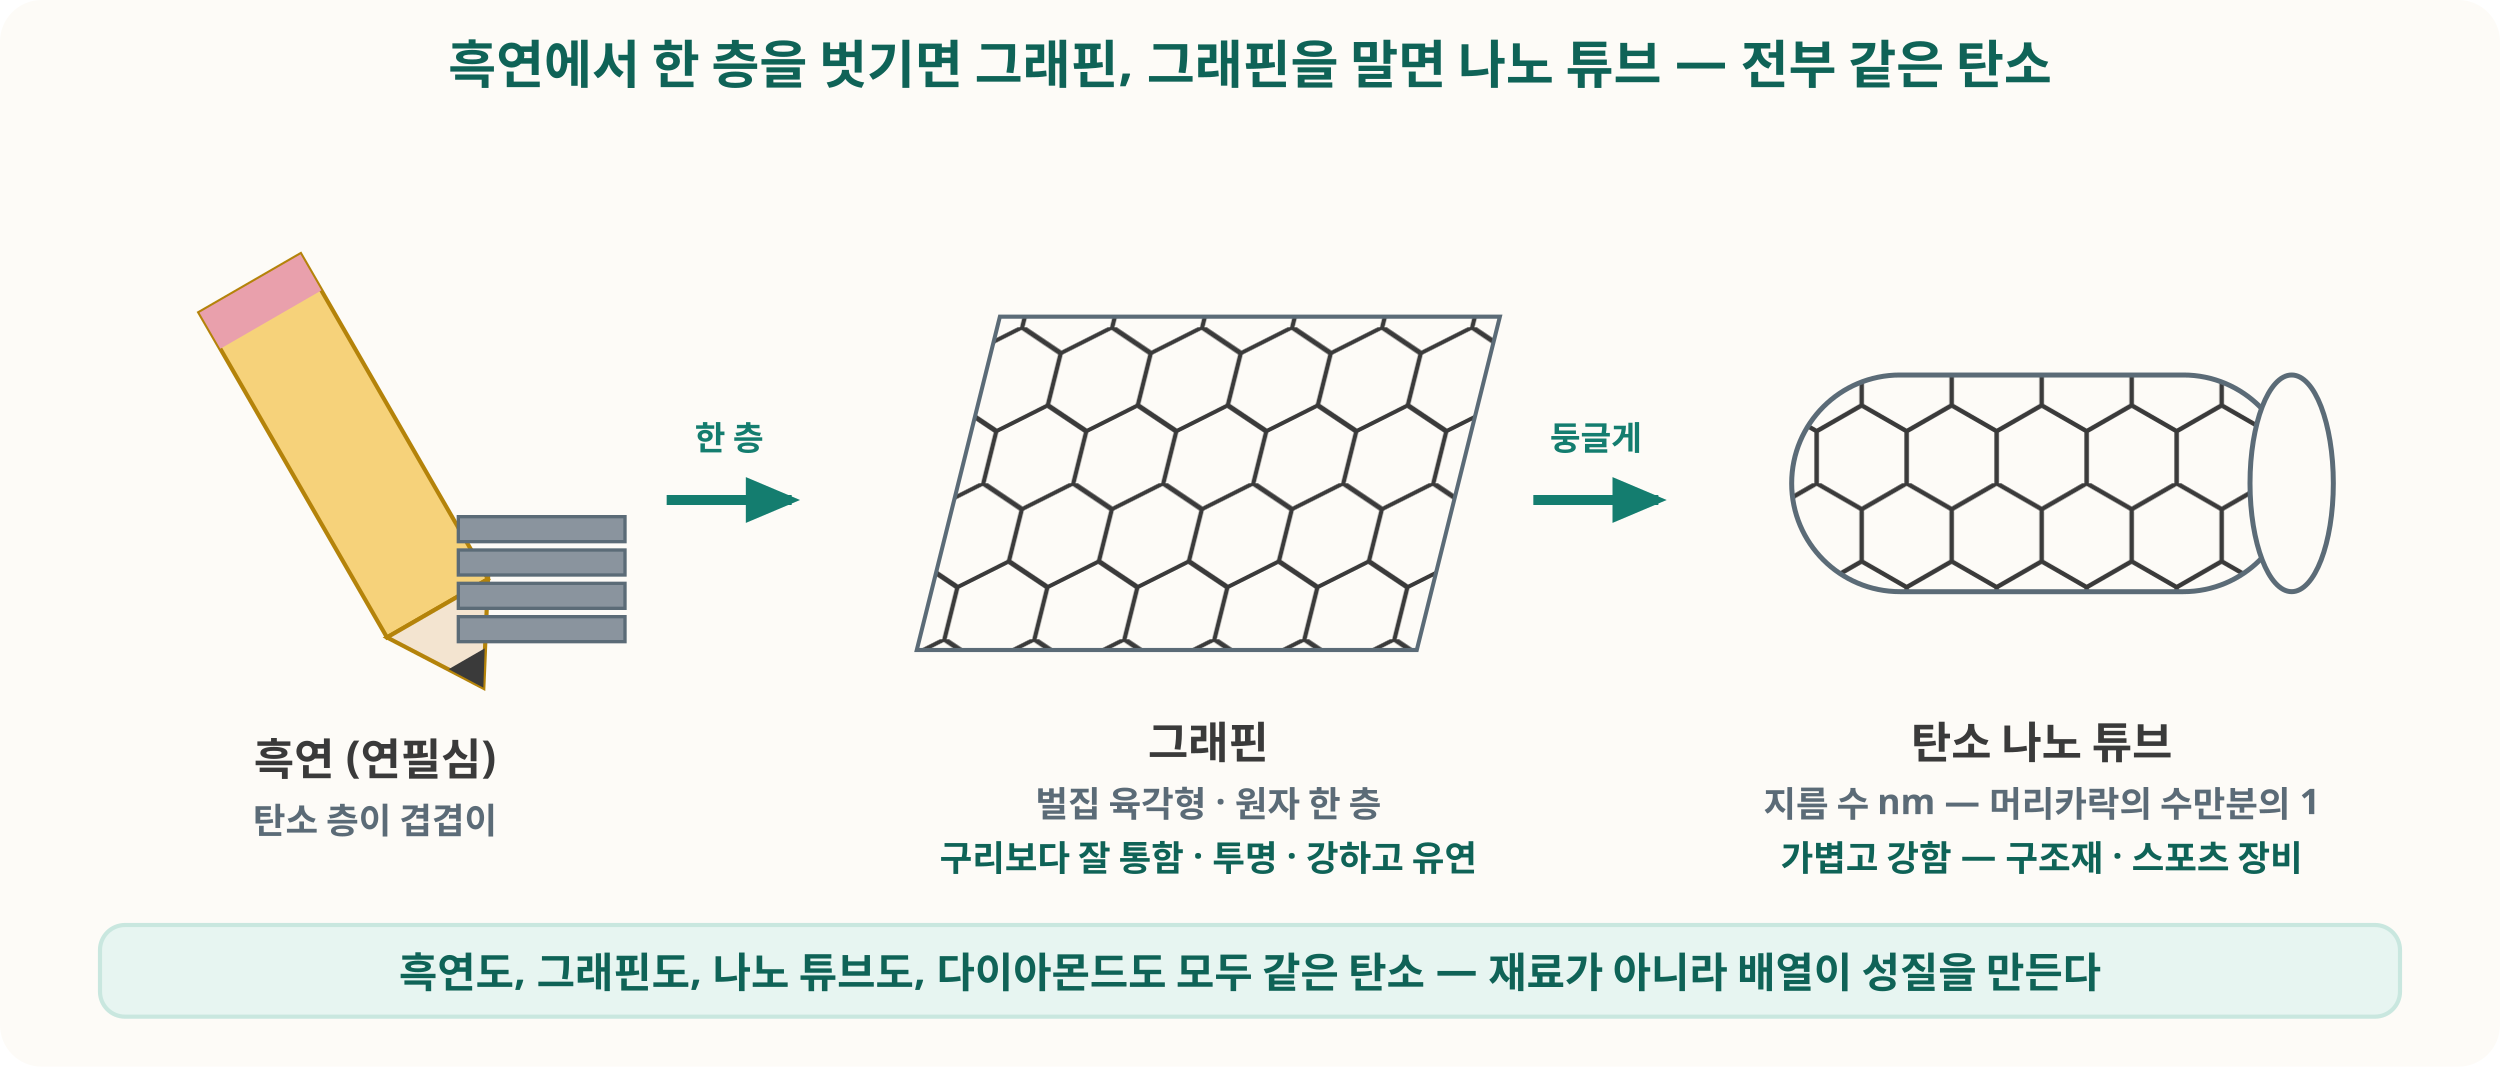
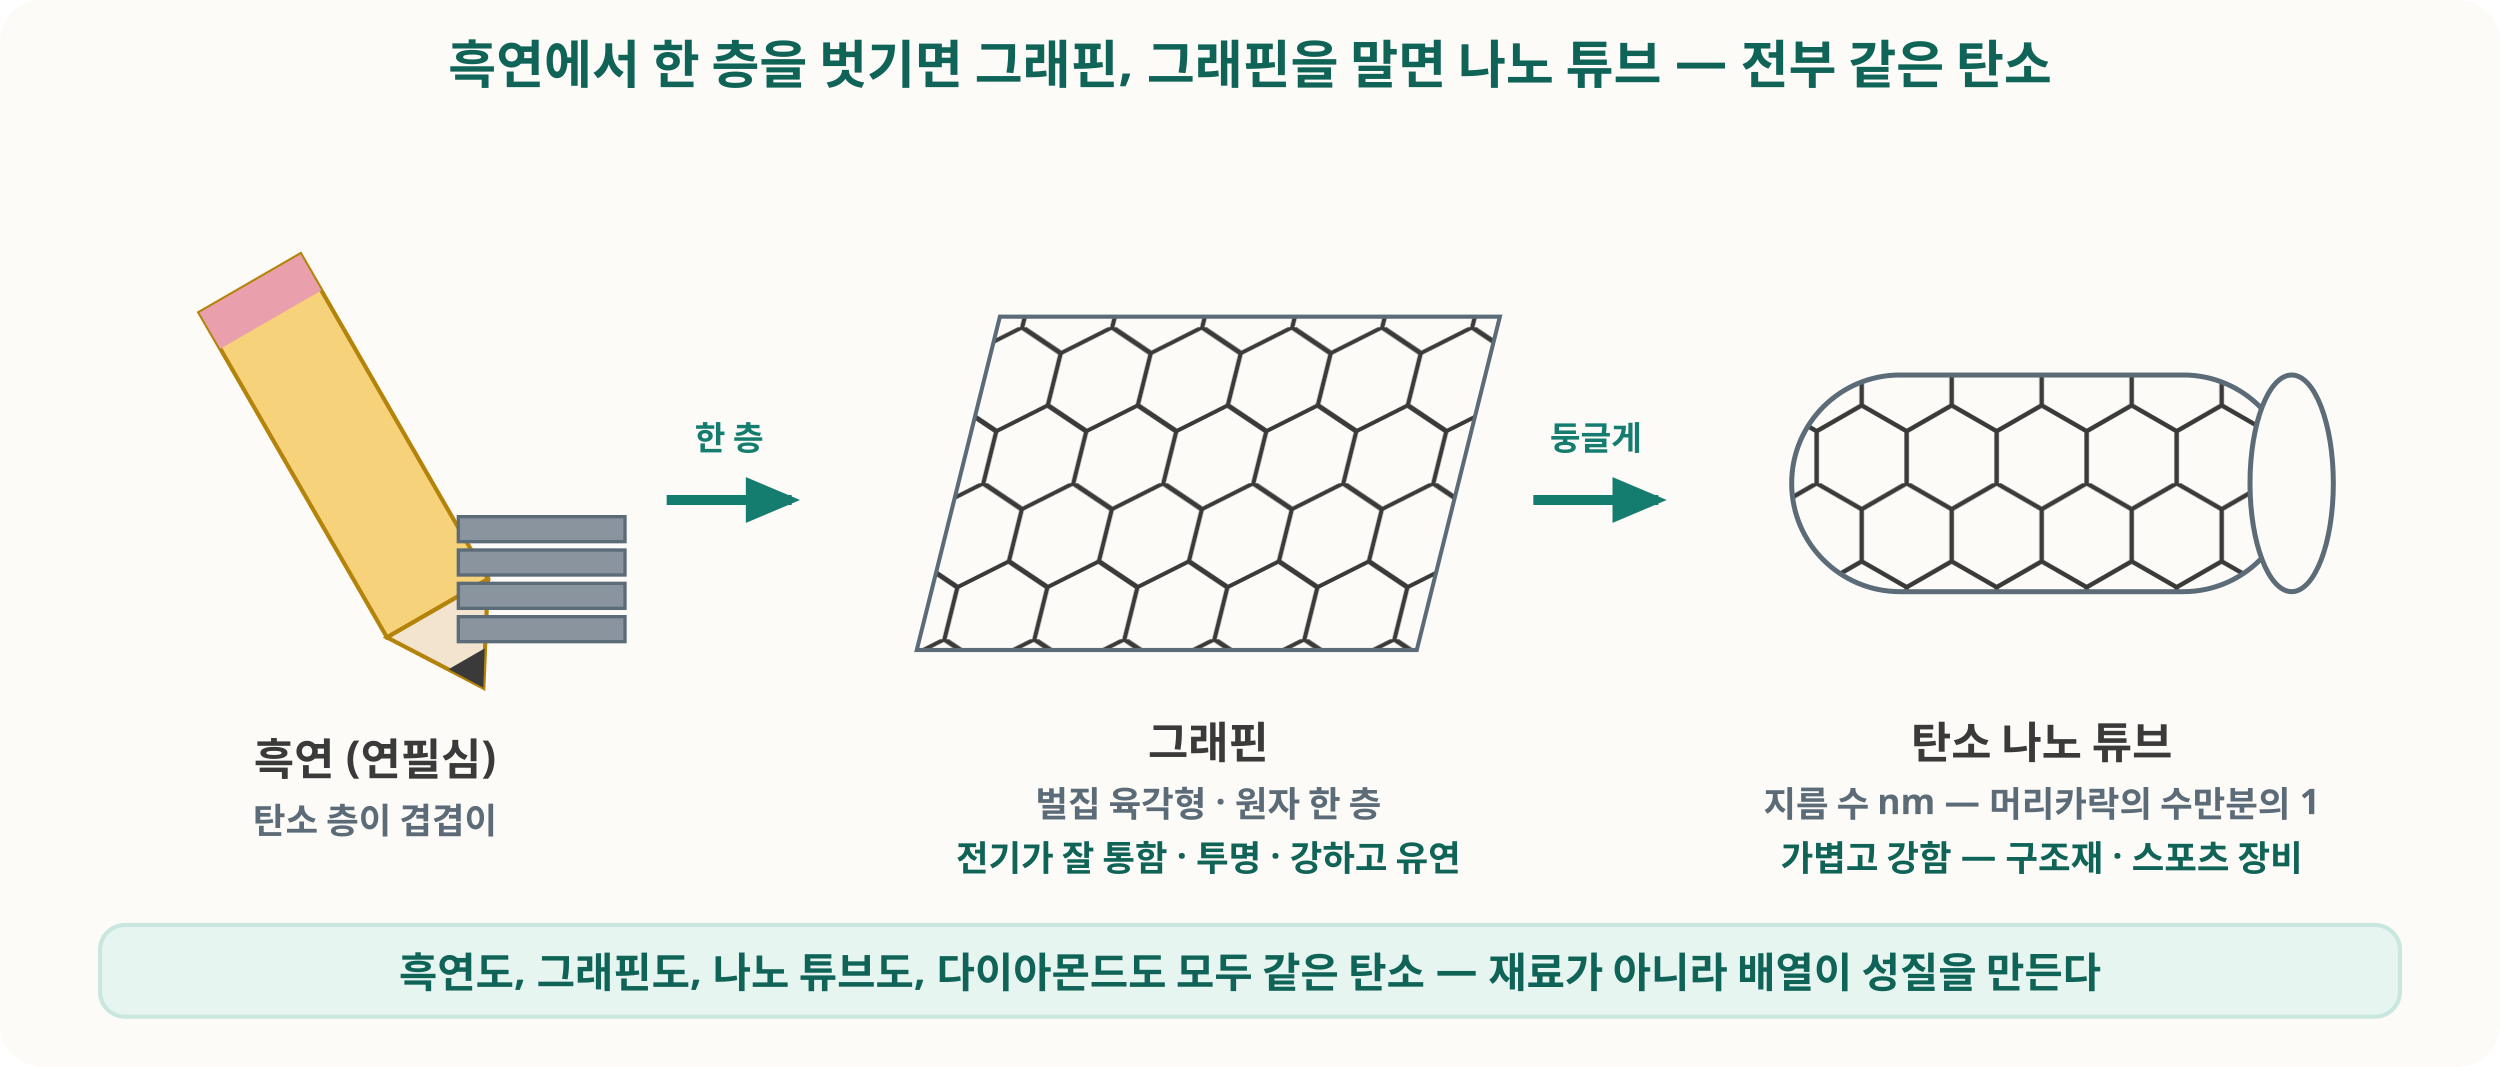
<svg width="600" height="256" viewBox="0 0 600 256" font-family="PC Sans">
  <defs>
    <marker id="arrB-1205-04" markerUnits="userSpaceOnUse" markerWidth="13" markerHeight="11" refX="11" refY="5.5" orient="auto">
      <path d="M0,0 L13,5.5 L0,11 Z" fill="#147D6F" />
    </marker>
  </defs>
  <defs>
    <pattern id="hex-1205-04" width="24" height="41.6" patternUnits="userSpaceOnUse" patternTransform="scale(0.9)">
      <path d="M12,0 L24,6.9 L24,20.8 L12,27.7 L0,20.8 L0,6.9 Z M12,27.7 L12,41.6 M24,20.8 L36,27.7 M0,20.8 L-12,27.7" fill="none" stroke="#3A3A3A" stroke-width="1.2" />
    </pattern>
  </defs>
  <rect width="600" height="256" rx="10" fill="#FDFBF7" />
  <text x="300" y="20" text-anchor="middle" font-size="12.5" font-weight="900" fill="#0F6357">흑연에서 한 층을 벗기면 그래핀, 그래핀을 말면 나노 튜브 — 전부 같은 탄소</text>
  <g transform="translate(90,120)">
    <g transform="rotate(-30)">
      <rect x="-14" y="-60" width="28" height="90" fill="#F6D27A" stroke="#B4830A" stroke-width="1" />
      <path d="M-14,30 L0,52 L14,30 Z" fill="#F3E4D0" stroke="#B4830A" stroke-width="1" />
      <path d="M-5,44 L0,52 L5,44 Z" fill="#3A3A3A" />
      <rect x="-14" y="-60" width="28" height="10" fill="#E9A0AC" />
    </g>
    <g transform="translate(40,20)">
      <g fill="#8A949E" stroke="#5B6B77" stroke-width="0.8">
        <rect x="-20" y="-16" width="40" height="6" />
        <rect x="-20" y="-8" width="40" height="6" />
        <rect x="-20" y="0" width="40" height="6" />
        <rect x="-20" y="8" width="40" height="6" />
      </g>
    </g>
    <text y="66" text-anchor="middle" font-size="10.5" font-weight="900" fill="#3A3A3A">흑연 (연필심)</text>
    <text y="80" text-anchor="middle" font-size="8.5" font-weight="700" fill="#5B6B77">탄소 층이 겹겹이</text>
  </g>
  <path d="M160,120 h30" stroke="#147D6F" stroke-width="2.4" marker-end="url(#arrB-1205-04)" />
  <text x="175" y="108" text-anchor="middle" font-size="8" font-weight="900" fill="#147D6F">한 층</text>
  <g transform="translate(290,116)">
    <g transform="skewX(-14)">
      <rect x="-60" y="-40" width="120" height="80" fill="url(#hex-1205-04)" stroke="#5B6B77" stroke-width="1" />
    </g>
    <text y="66" text-anchor="middle" font-size="10.5" font-weight="900" fill="#3A3A3A">그래핀</text>
    <text y="80" text-anchor="middle" font-size="8.5" font-weight="700" fill="#5B6B77">벌집 육각형 · 원자 한 층</text>
-     <text y="93" text-anchor="middle" font-size="8.5" font-weight="900" fill="#0F6357">구리보다 잘 통함 · 투명 · 강하고 유연</text>
+     <text y="93" text-anchor="middle" font-size="8.5" font-weight="900" fill="#0F6357">전기가 잘 통함 · 투명 · 강하고 유연</text>
  </g>
  <path d="M368,120 h30" stroke="#147D6F" stroke-width="2.4" marker-end="url(#arrB-1205-04)" />
  <text x="383" y="108" text-anchor="middle" font-size="8" font-weight="900" fill="#147D6F">둥글게</text>
  <g transform="translate(490,116)">
    <rect x="-60" y="-26" width="120" height="52" rx="26" fill="url(#hex-1205-04)" stroke="#5B6B77" stroke-width="1.2" />
    <ellipse cx="60" cy="0" rx="10" ry="26" fill="#FDFBF7" stroke="#5B6B77" stroke-width="1.2" />
    <text y="66" text-anchor="middle" font-size="10.5" font-weight="900" fill="#3A3A3A">탄소 나노 튜브</text>
    <text y="80" text-anchor="middle" font-size="8.5" font-weight="700" fill="#5B6B77">지름 수 nm — 머리카락의 수만분의 1</text>
    <text y="93" text-anchor="middle" font-size="8.5" font-weight="900" fill="#0F6357">가볍고 강함 — 구조재 · 스포츠 장비</text>
  </g>
  <rect x="24" y="222" width="552" height="22" rx="6" fill="#E7F5F1" stroke="#C9E7DF" stroke-width="1" />
  <text x="300" y="237" text-anchor="middle" font-size="10" font-weight="900" fill="#0F6357">흑연도, 그래핀도, 나노 튜브도, 다이아몬드도 모두 같은 탄소 — 재료가 아니라 배열이 성질을 만든다</text>
</svg>
